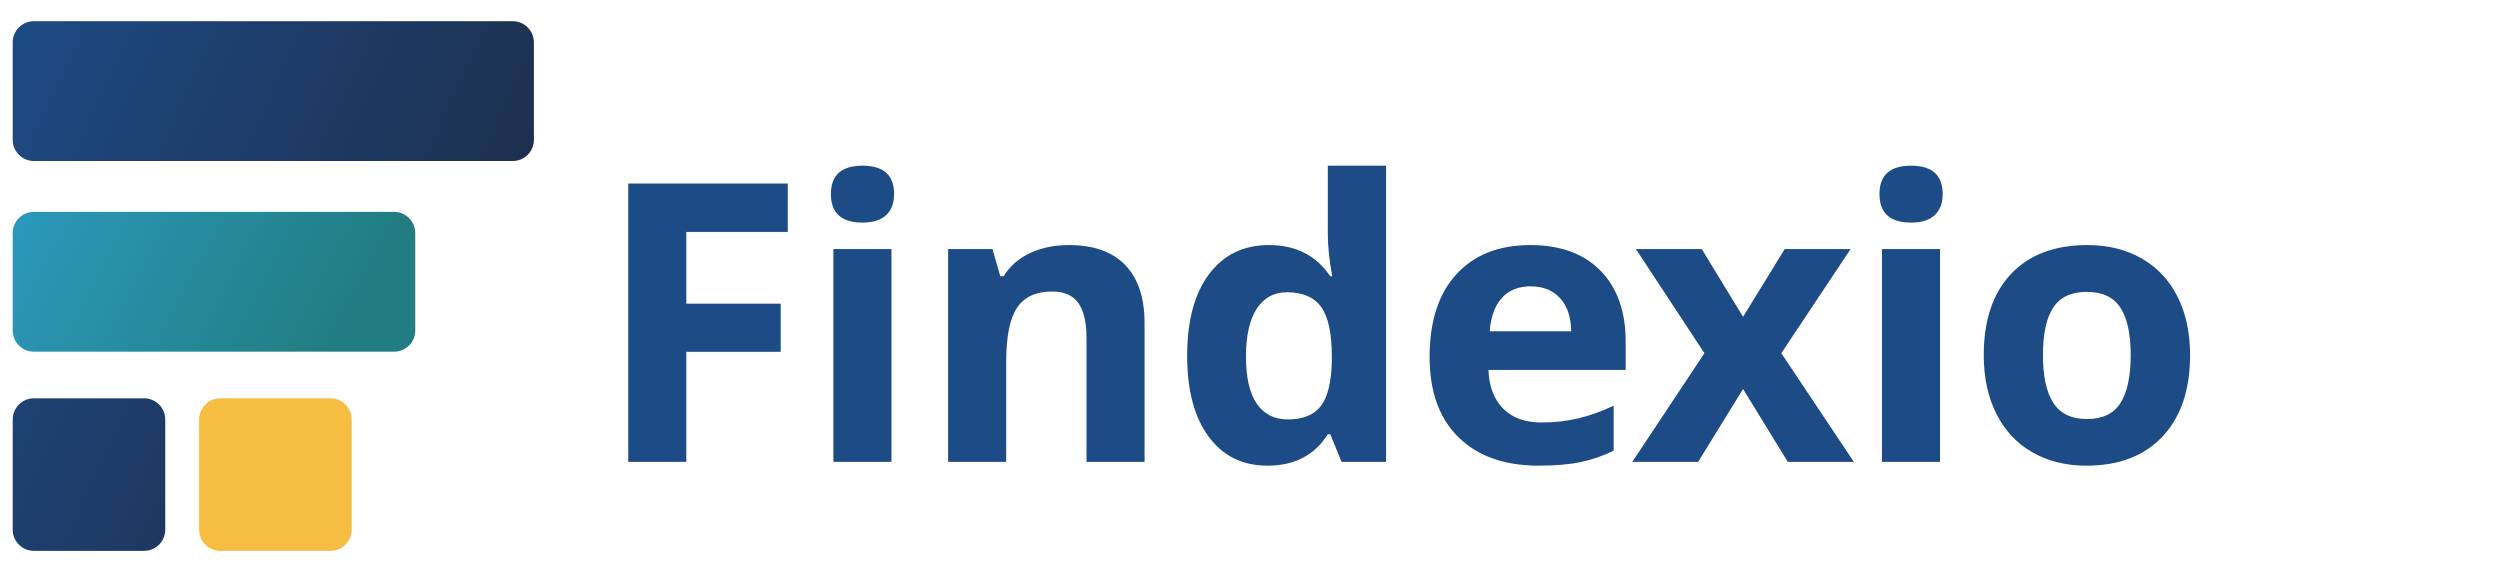
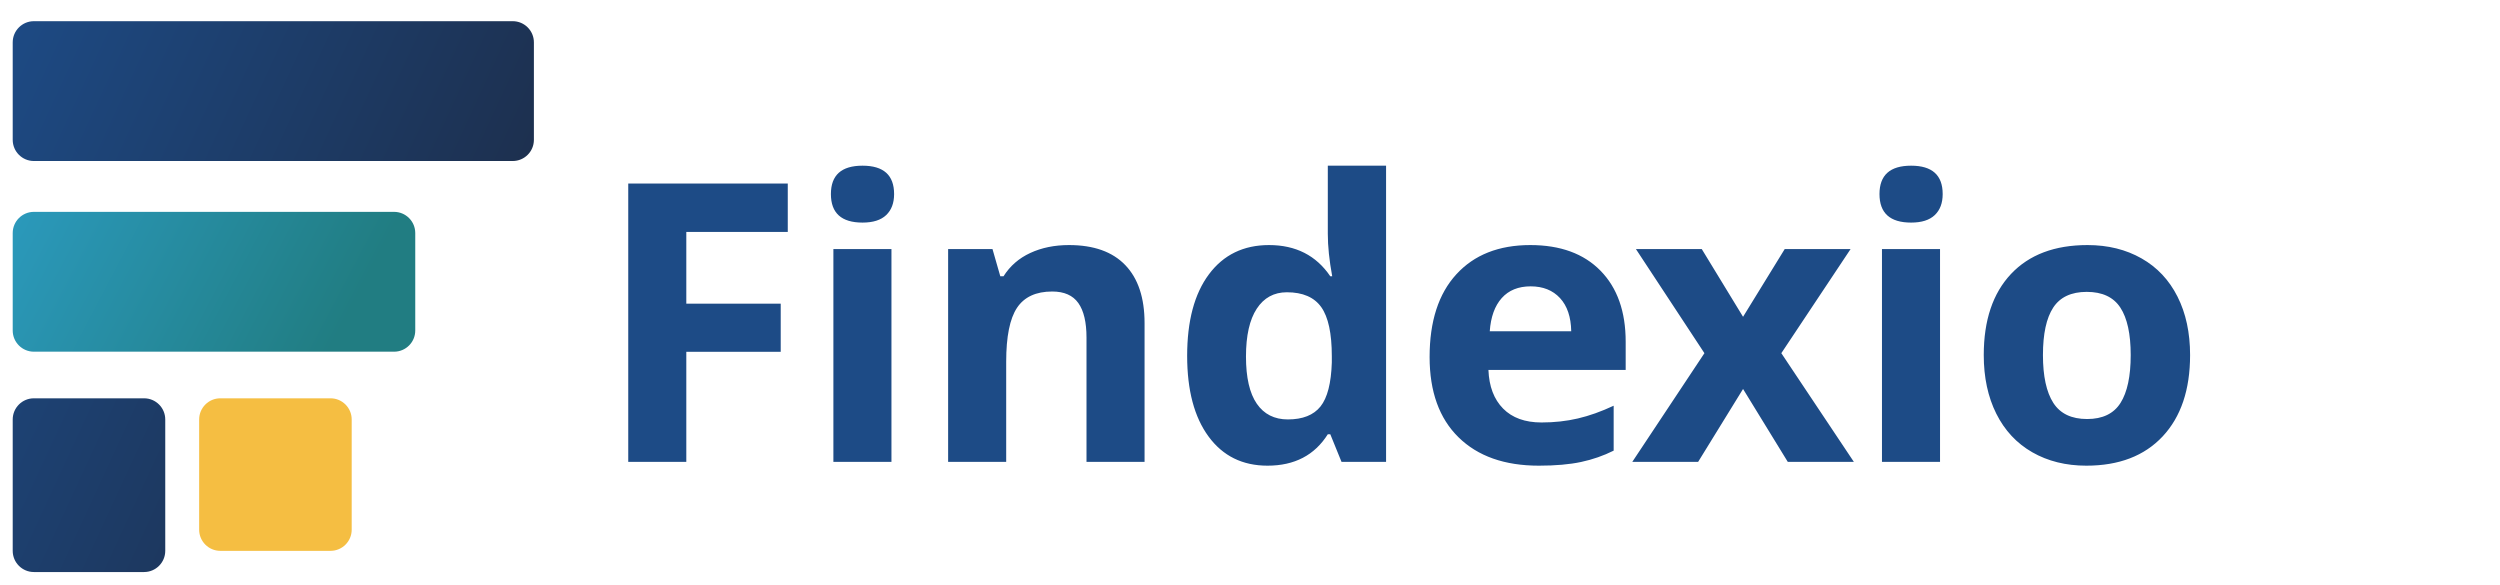
<svg xmlns="http://www.w3.org/2000/svg" width="1180" height="276" viewBox="0 0 1180 276" fill="none">
  <defs>
    <linearGradient id="navyGrad" x1="0" y1="0" x2="260" y2="120" gradientUnits="userSpaceOnUse">
      <stop stop-color="#1D4B86" />
      <stop offset="1" stop-color="#1D2D49" />
    </linearGradient>
    <linearGradient id="tealGrad" x1="0" y1="0" x2="190" y2="100" gradientUnits="userSpaceOnUse">
      <stop stop-color="#2EA2CE" />
      <stop offset="1" stop-color="#217D82" />
    </linearGradient>
    <linearGradient id="goldGrad" x1="0" y1="0" x2="72" y2="72" gradientUnits="userSpaceOnUse">
      <stop stop-color="#FFD554" />
      <stop offset="1" stop-color="#F5BE42" />
    </linearGradient>
  </defs>
  <rect x="6" y="10" width="246" height="66" rx="10" fill="url(#navyGrad)" />
  <rect x="6" y="100" width="190" height="66" rx="10" fill="url(#tealGrad)" />
-   <rect x="6" y="188" width="72" height="72" rx="10" fill="url(#navyGrad)" />
+   <rect x="6" y="188" width="72" height="82" rx="10" fill="url(#navyGrad)" />
  <rect x="94" y="188" width="72" height="72" rx="10" fill="url(#goldGrad)" />
  <text x="280" y="218" fill="#1D4B86" font-family="Open Sans, Segoe UI, Arial, sans-serif" font-size="184" font-weight="700" letter-spacing="-2">Findexio</text>
</svg>
